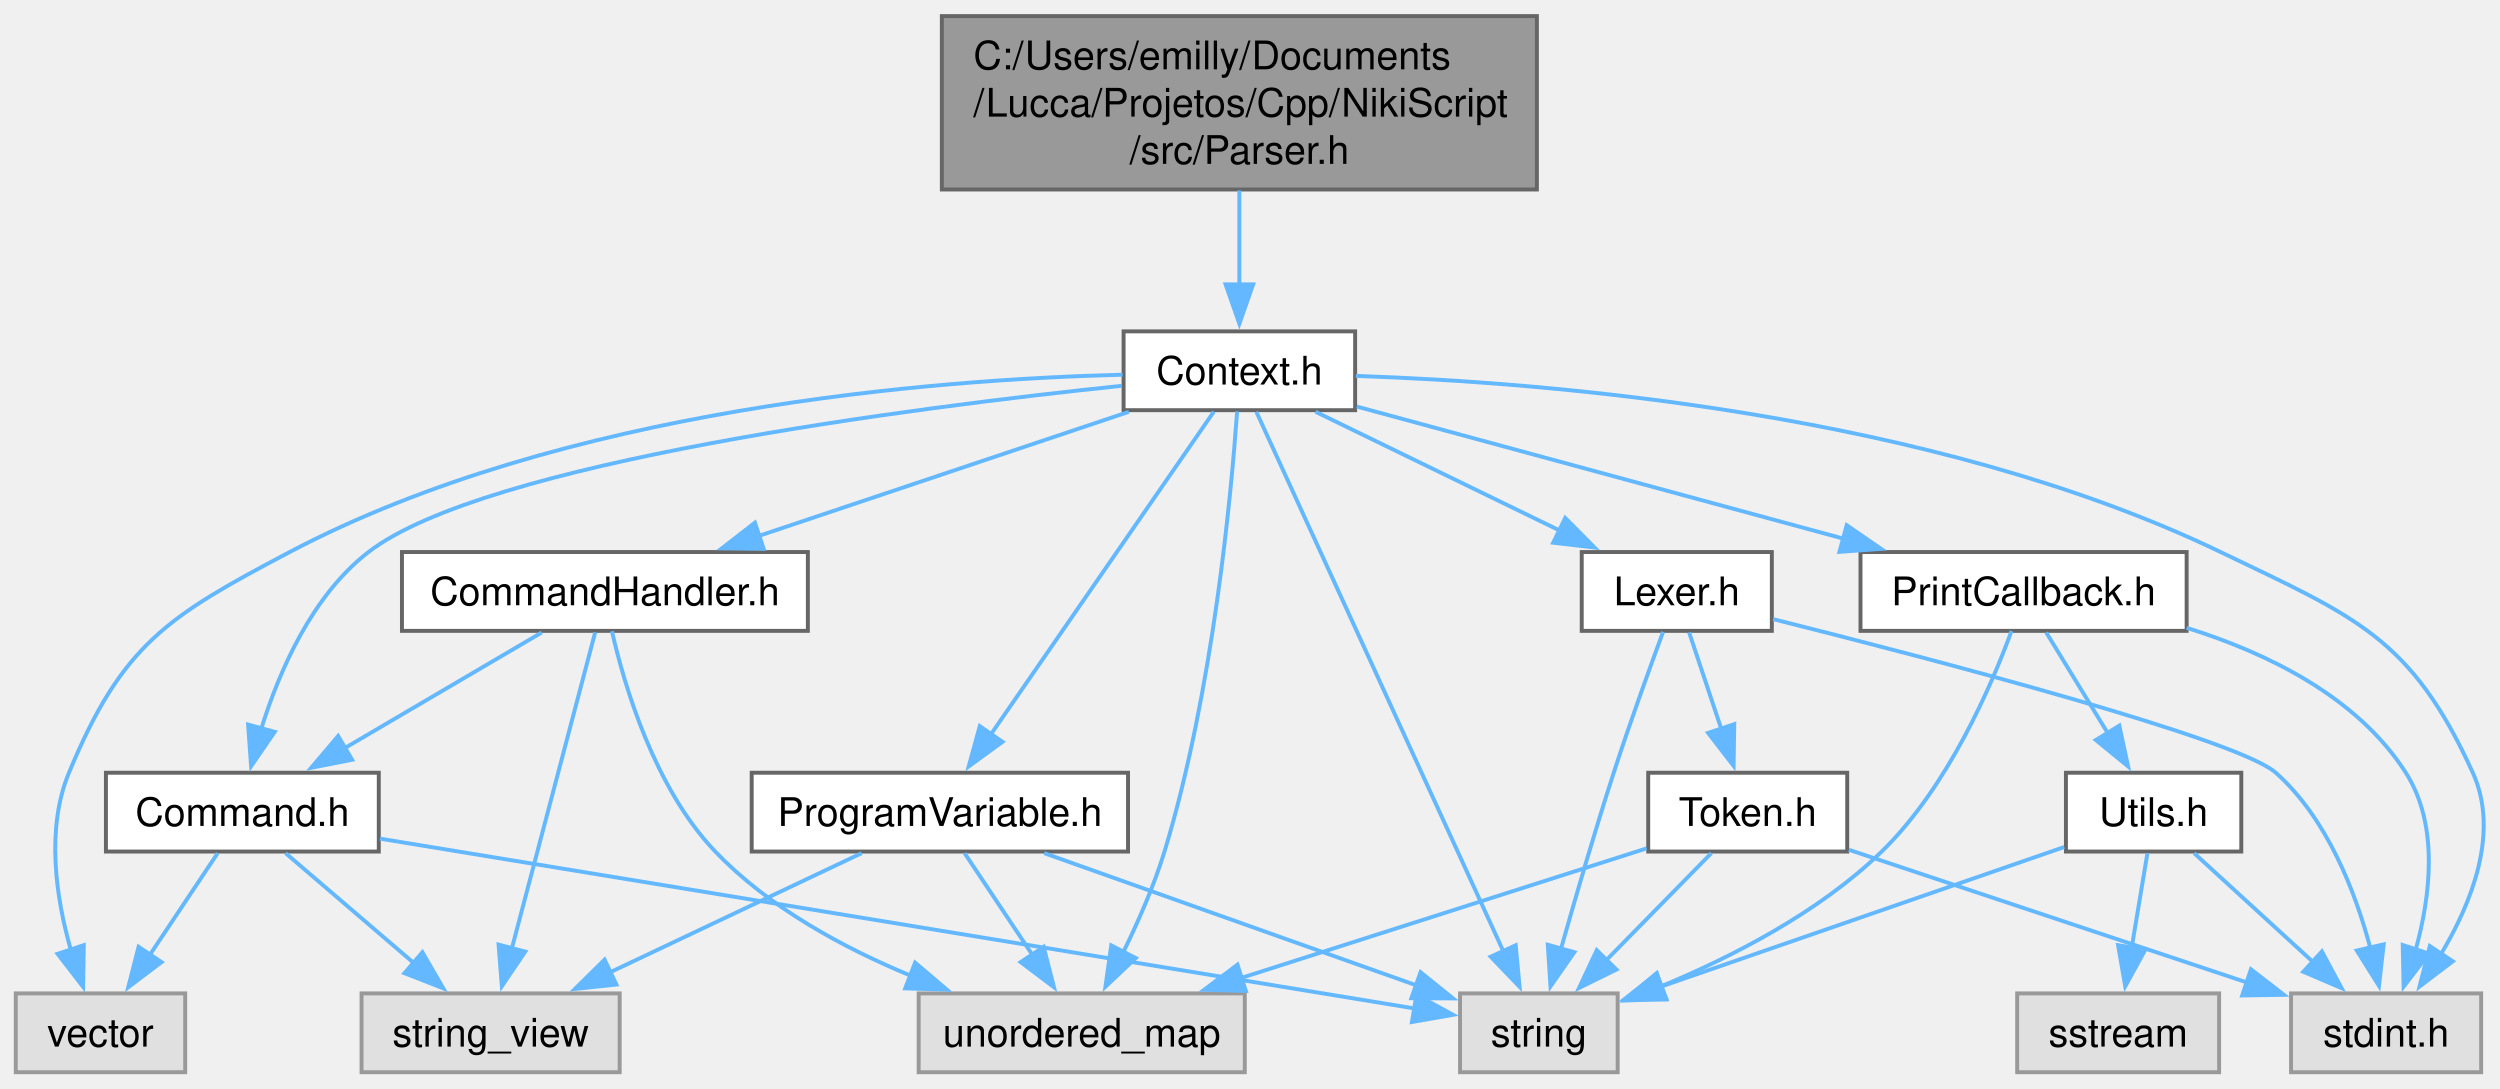
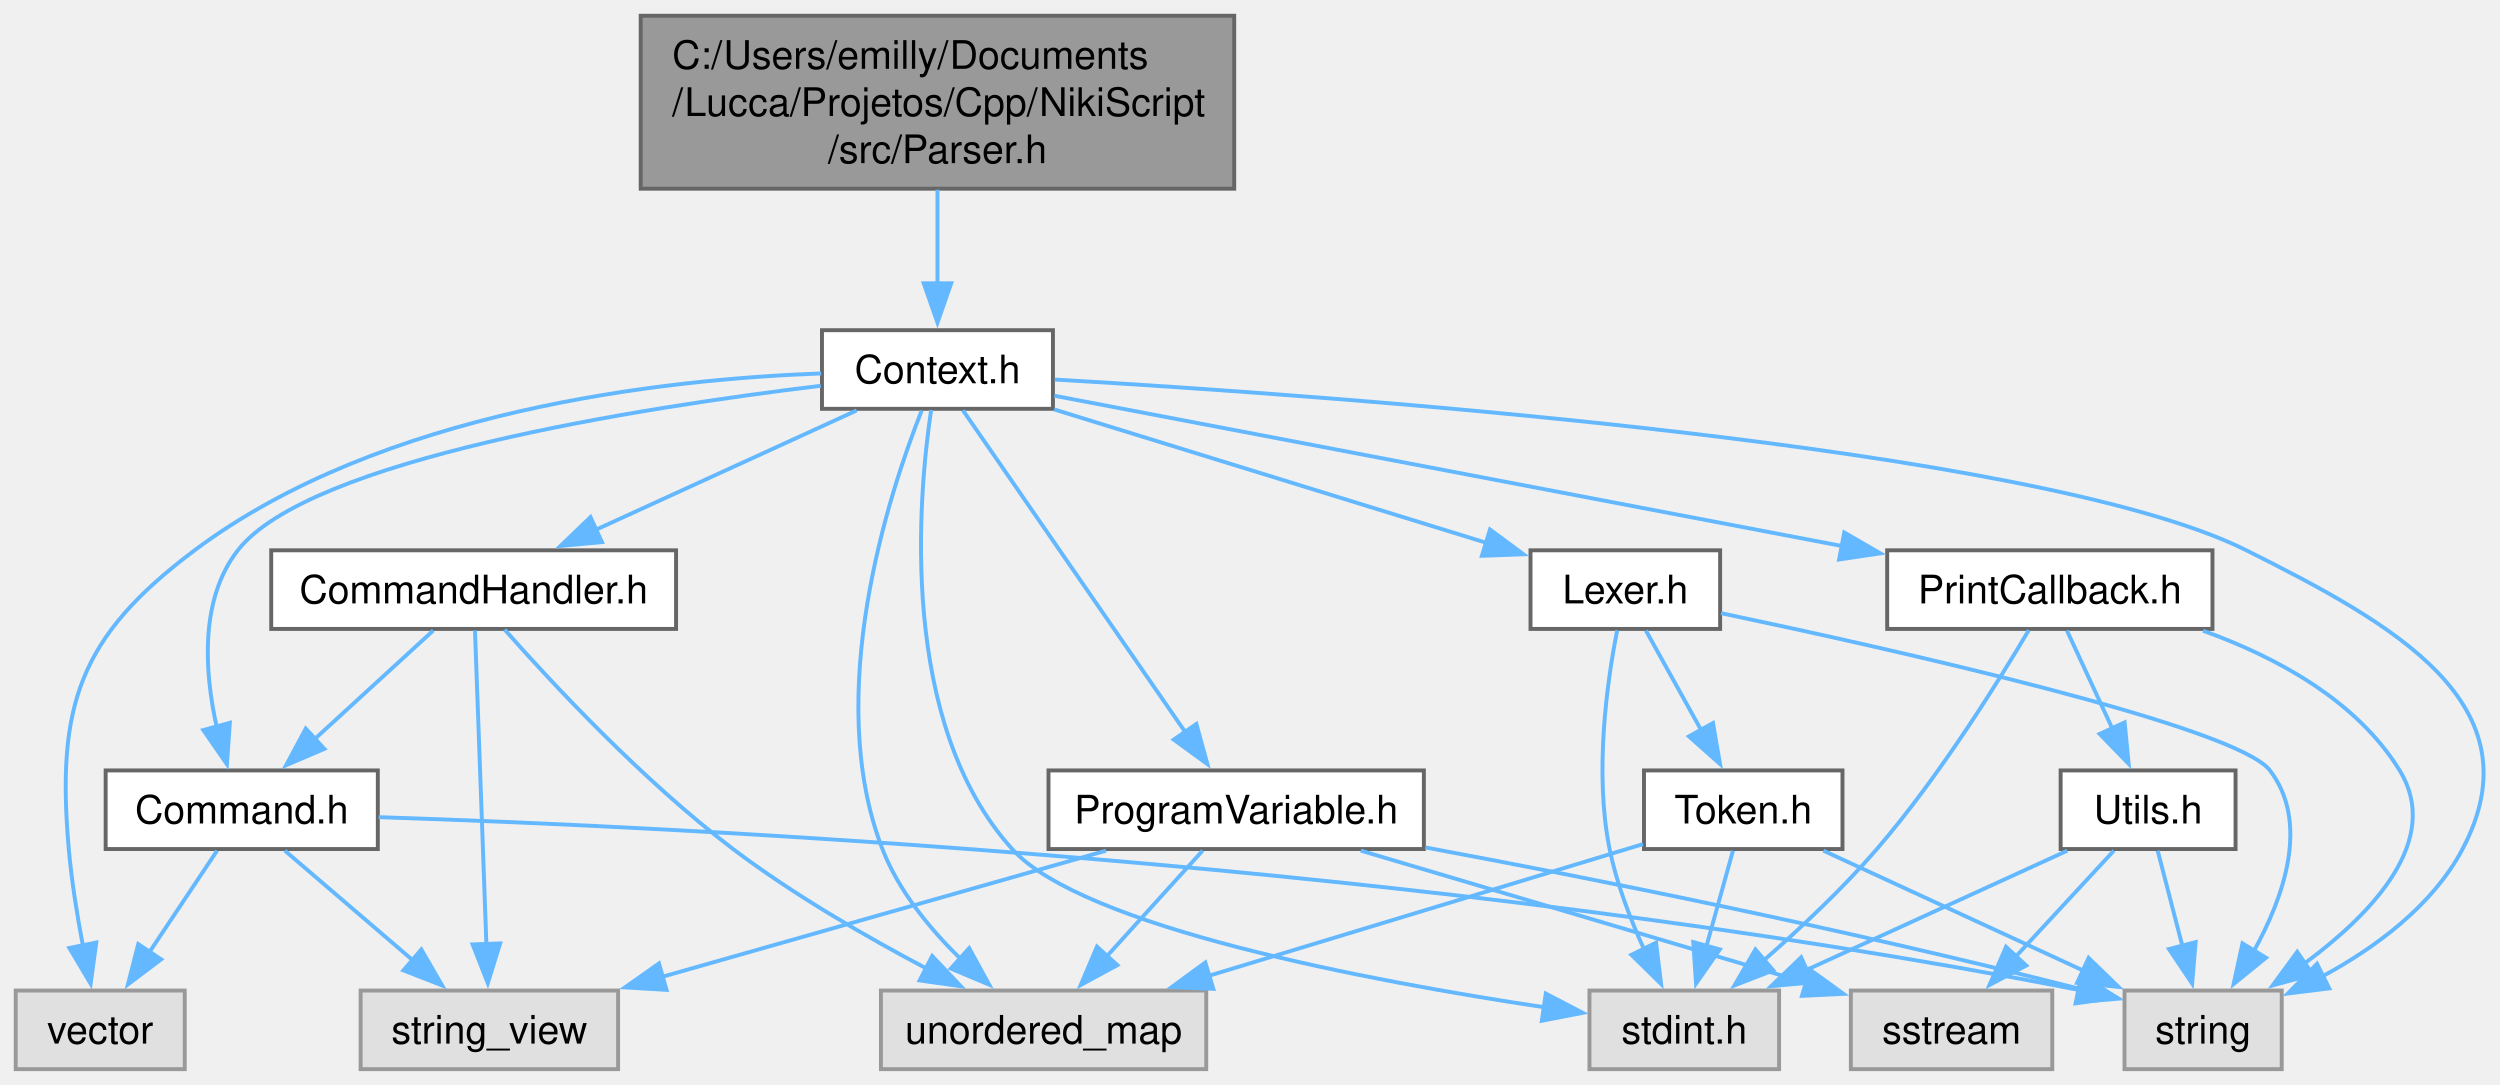
- <svg xmlns="http://www.w3.org/2000/svg" xmlns:xlink="http://www.w3.org/1999/xlink" width="634pt" height="276pt" viewBox="0.00 0.00 634.40 276.00">
+ <svg xmlns="http://www.w3.org/2000/svg" xmlns:xlink="http://www.w3.org/1999/xlink" width="636pt" height="276pt" viewBox="0.00 0.00 636.03 276.00">
  <g id="graph0" class="graph" transform="scale(1 1) rotate(0) translate(4 272)">
    <g id="Node000001" class="node">
      <g id="a_Node000001">
        <a xlink:title=" ">
-           <polygon fill="#999999" stroke="#666666" points="386,-268 235,-268 235,-224 386,-224 386,-268" />
-           <text text-anchor="start" x="243" y="-254.5" font-family="Helvetica,sans-Serif" font-size="10.00">C:/Users/emilly/Documents</text>
-           <text text-anchor="start" x="243" y="-242.5" font-family="Helvetica,sans-Serif" font-size="10.00">/Lucca/Projetos/Cpp/NikiScript</text>
-           <text text-anchor="middle" x="310.5" y="-230.5" font-family="Helvetica,sans-Serif" font-size="10.00">/src/Parser.h</text>
+           <polygon fill="#999999" stroke="#666666" points="310,-268 159,-268 159,-224 310,-224 310,-268" />
+           <text text-anchor="start" x="167" y="-254.5" font-family="Helvetica,sans-Serif" font-size="10.00">C:/Users/emilly/Documents</text>
+           <text text-anchor="start" x="167" y="-242.5" font-family="Helvetica,sans-Serif" font-size="10.00">/Lucca/Projetos/Cpp/NikiScript</text>
+           <text text-anchor="middle" x="234.5" y="-230.5" font-family="Helvetica,sans-Serif" font-size="10.00">/src/Parser.h</text>
        </a>
      </g>
    </g>
    <g id="Node000002" class="node">
      <g id="a_Node000002">
        <a xlink:href="_context_8h.html" target="_top" xlink:title=" ">
-           <polygon fill="white" stroke="#666666" points="339.88,-188 281.12,-188 281.12,-168 339.88,-168 339.88,-188" />
-           <text text-anchor="middle" x="310.5" y="-174.5" font-family="Helvetica,sans-Serif" font-size="10.00">Context.h</text>
+           <polygon fill="white" stroke="#666666" points="263.88,-188 205.12,-188 205.12,-168 263.88,-168 263.88,-188" />
+           <text text-anchor="middle" x="234.5" y="-174.5" font-family="Helvetica,sans-Serif" font-size="10.00">Context.h</text>
        </a>
      </g>
    </g>
    <g id="edge1_Node000001_Node000002" class="edge">
      <g id="a_edge1_Node000001_Node000002">
        <a xlink:title=" ">
-           <path fill="none" stroke="#63b8ff" d="M310.5,-223.75C310.5,-216.13 310.5,-207.53 310.5,-199.93" />
-           <polygon fill="#63b8ff" stroke="#63b8ff" points="314,-199.93 310.5,-189.93 307,-199.93 314,-199.93" />
+           <path fill="none" stroke="#63b8ff" d="M234.5,-223.75C234.5,-216.13 234.5,-207.53 234.5,-199.93" />
+           <polygon fill="#63b8ff" stroke="#63b8ff" points="238,-199.93 234.5,-189.93 231,-199.93 238,-199.93" />
        </a>
      </g>
    </g>
    <g id="Node000003" class="node">
      <g id="a_Node000003">
        <a xlink:title=" ">
          <polygon fill="#e0e0e0" stroke="#999999" points="43,-20 0,-20 0,0 43,0 43,-20" />
          <text text-anchor="middle" x="21.5" y="-6.5" font-family="Helvetica,sans-Serif" font-size="10.00">vector</text>
        </a>
      </g>
    </g>
    <g id="edge2_Node000002_Node000003" class="edge">
      <g id="a_edge2_Node000002_Node000003">
        <a xlink:title=" ">
-           <path fill="none" stroke="#63b8ff" d="M280.86,-177C233.49,-175.82 138.97,-168.61 69.5,-132 38.36,-115.59 26.97,-108.52 13.5,-76 7.57,-61.68 10.22,-44.19 14,-30.96" />
-           <polygon fill="#63b8ff" stroke="#63b8ff" points="17.26,-32.25 17.09,-21.65 10.61,-30.04 17.26,-32.25" />
+           <path fill="none" stroke="#63b8ff" d="M204.93,-177C164.94,-175.55 93.16,-167.68 45.5,-132 16.16,-110.03 10.28,-92.51 13.5,-56 14.21,-47.9 15.64,-39.08 17.09,-31.41" />
+           <polygon fill="#63b8ff" stroke="#63b8ff" points="20.49,-32.22 19.06,-21.73 13.64,-30.83 20.49,-32.22" />
        </a>
      </g>
    </g>
    <g id="Node000004" class="node">
      <g id="a_Node000004">
        <a xlink:title=" ">
-           <polygon fill="#e0e0e0" stroke="#999999" points="625.62,-20 577.38,-20 577.38,0 625.62,0 625.62,-20" />
-           <text text-anchor="middle" x="601.5" y="-6.5" font-family="Helvetica,sans-Serif" font-size="10.00">stdint.h</text>
+           <polygon fill="#e0e0e0" stroke="#999999" points="448.62,-20 400.38,-20 400.38,0 448.62,0 448.62,-20" />
+           <text text-anchor="middle" x="424.5" y="-6.5" font-family="Helvetica,sans-Serif" font-size="10.00">stdint.h</text>
        </a>
      </g>
    </g>
    <g id="edge3_Node000002_Node000004" class="edge">
      <g id="a_edge3_Node000002_Node000004">
        <a xlink:title=" ">
-           <path fill="none" stroke="#63b8ff" d="M340.05,-176.69C388.32,-175.1 486.08,-167.36 559.5,-132 593.55,-115.6 607.88,-110.42 623.5,-76 630.34,-60.93 623.28,-43.09 615.39,-29.91" />
-           <polygon fill="#63b8ff" stroke="#63b8ff" points="618.42,-28.14 609.98,-21.74 612.59,-32.01 618.42,-28.14" />
+           <path fill="none" stroke="#63b8ff" d="M232.89,-167.71C229.57,-145.35 224.57,-88.03 253.5,-56 271.44,-36.13 344.31,-22.45 388.93,-15.74" />
+           <polygon fill="#63b8ff" stroke="#63b8ff" points="389.27,-19.23 398.66,-14.33 388.26,-12.31 389.27,-19.23" />
        </a>
      </g>
    </g>
    <g id="Node000005" class="node">
      <g id="a_Node000005">
        <a xlink:title=" ">
-           <polygon fill="#e0e0e0" stroke="#999999" points="406.5,-20 366.5,-20 366.5,0 406.5,0 406.5,-20" />
-           <text text-anchor="middle" x="386.5" y="-6.5" font-family="Helvetica,sans-Serif" font-size="10.00">string</text>
+           <polygon fill="#e0e0e0" stroke="#999999" points="576.5,-20 536.5,-20 536.5,0 576.5,0 576.5,-20" />
+           <text text-anchor="middle" x="556.5" y="-6.5" font-family="Helvetica,sans-Serif" font-size="10.00">string</text>
        </a>
      </g>
    </g>
    <g id="edge4_Node000002_Node000005" class="edge">
      <g id="a_edge4_Node000002_Node000005">
        <a xlink:title=" ">
-           <path fill="none" stroke="#63b8ff" d="M314.8,-167.6C326.87,-141.23 361.23,-66.19 377.61,-30.42" />
-           <polygon fill="#63b8ff" stroke="#63b8ff" points="380.63,-32.22 381.61,-21.67 374.27,-29.31 380.63,-32.22" />
+           <path fill="none" stroke="#63b8ff" d="M264.34,-175.44C335.75,-171.31 514.49,-158.55 567.5,-132 604.78,-113.33 641.98,-92.86 622.5,-56 614.86,-41.54 600.25,-30.85 586.71,-23.53" />
+           <polygon fill="#63b8ff" stroke="#63b8ff" points="588.58,-20.55 578.06,-19.25 585.48,-26.82 588.58,-20.55" />
        </a>
      </g>
    </g>
    <g id="Node000006" class="node">
      <g id="a_Node000006">
        <a xlink:title=" ">
-           <polygon fill="#e0e0e0" stroke="#999999" points="311.88,-20 229.12,-20 229.12,0 311.88,0 311.88,-20" />
-           <text text-anchor="middle" x="270.5" y="-6.5" font-family="Helvetica,sans-Serif" font-size="10.00">unordered_map</text>
+           <polygon fill="#e0e0e0" stroke="#999999" points="302.88,-20 220.12,-20 220.12,0 302.88,0 302.88,-20" />
+           <text text-anchor="middle" x="261.5" y="-6.5" font-family="Helvetica,sans-Serif" font-size="10.00">unordered_map</text>
        </a>
      </g>
    </g>
    <g id="edge5_Node000002_Node000006" class="edge">
      <g id="a_edge5_Node000002_Node000006">
        <a xlink:title=" ">
-           <path fill="none" stroke="#63b8ff" d="M309.93,-167.69C308.48,-147.14 303.85,-96.47 291.5,-56 288.86,-47.36 284.86,-38.25 281.06,-30.5" />
-           <polygon fill="#63b8ff" stroke="#63b8ff" points="284.21,-28.97 276.51,-21.69 277.99,-32.18 284.21,-28.97" />
+           <path fill="none" stroke="#63b8ff" d="M230.47,-167.51C222.19,-146.59 205.3,-95.24 220.5,-56 224.6,-45.4 232.49,-35.77 240.27,-28.16" />
+           <polygon fill="#63b8ff" stroke="#63b8ff" points="242.57,-30.79 247.66,-21.49 237.89,-25.59 242.57,-30.79" />
        </a>
      </g>
    </g>
    <g id="Node000007" class="node">
      <g id="a_Node000007">
        <a xlink:href="_command_8h.html" target="_top" xlink:title=" ">
          <polygon fill="white" stroke="#666666" points="92.12,-76 22.88,-76 22.88,-56 92.12,-56 92.12,-76" />
          <text text-anchor="middle" x="57.5" y="-62.5" font-family="Helvetica,sans-Serif" font-size="10.00">Command.h</text>
        </a>
      </g>
    </g>
    <g id="edge6_Node000002_Node000007" class="edge">
      <g id="a_edge6_Node000002_Node000007">
        <a xlink:title=" ">
-           <path fill="none" stroke="#63b8ff" d="M280.72,-174.19C227.56,-168.65 119.11,-154.84 89.5,-132 75.18,-120.96 66.86,-101.82 62.3,-87.16" />
-           <polygon fill="#63b8ff" stroke="#63b8ff" points="65.72,-86.37 59.72,-77.64 58.96,-88.21 65.72,-86.37" />
+           <path fill="none" stroke="#63b8ff" d="M204.83,-173.86C159.05,-168.33 74.57,-155.2 56.5,-132 46.74,-119.46 48.02,-101.06 51.14,-87.03" />
+           <polygon fill="#63b8ff" stroke="#63b8ff" points="54.47,-88.12 53.74,-77.55 47.72,-86.27 54.47,-88.12" />
        </a>
      </g>
    </g>
    <g id="Node000009" class="node">
      <g id="a_Node000009">
        <a xlink:href="_command_handler_8h.html" target="_top" xlink:title=" ">
-           <polygon fill="white" stroke="#666666" points="201,-132 98,-132 98,-112 201,-112 201,-132" />
-           <text text-anchor="middle" x="149.5" y="-118.5" font-family="Helvetica,sans-Serif" font-size="10.00">CommandHandler.h</text>
+           <polygon fill="white" stroke="#666666" points="168,-132 65,-132 65,-112 168,-112 168,-132" />
+           <text text-anchor="middle" x="116.5" y="-118.5" font-family="Helvetica,sans-Serif" font-size="10.00">CommandHandler.h</text>
        </a>
      </g>
    </g>
    <g id="edge10_Node000002_Node000009" class="edge">
      <g id="a_edge10_Node000002_Node000009">
        <a xlink:title=" ">
-           <path fill="none" stroke="#63b8ff" d="M282.46,-167.59C256.41,-158.86 217.4,-145.77 188.36,-136.03" />
-           <polygon fill="#63b8ff" stroke="#63b8ff" points="189.79,-132.82 179.2,-132.96 187.57,-139.46 189.79,-132.82" />
+           <path fill="none" stroke="#63b8ff" d="M213.95,-167.59C195.62,-159.21 168.51,-146.8 147.54,-137.21" />
+           <polygon fill="#63b8ff" stroke="#63b8ff" points="149.14,-134.09 138.59,-133.11 146.23,-140.45 149.14,-134.09" />
        </a>
      </g>
    </g>
    <g id="Node000010" class="node">
      <g id="a_Node000010">
        <a xlink:href="_print_callback_8h.html" target="_top" xlink:title=" ">
-           <polygon fill="white" stroke="#666666" points="550.88,-132 468.12,-132 468.12,-112 550.88,-112 550.88,-132" />
-           <text text-anchor="middle" x="509.5" y="-118.5" font-family="Helvetica,sans-Serif" font-size="10.00">PrintCallback.h</text>
+           <polygon fill="white" stroke="#666666" points="558.88,-132 476.12,-132 476.12,-112 558.88,-112 558.88,-132" />
+           <text text-anchor="middle" x="517.5" y="-118.5" font-family="Helvetica,sans-Serif" font-size="10.00">PrintCallback.h</text>
        </a>
      </g>
    </g>
    <g id="edge14_Node000002_Node000010" class="edge">
      <g id="a_edge14_Node000002_Node000010">
        <a xlink:title=" ">
-           <path fill="none" stroke="#63b8ff" d="M340.29,-168.92C373.06,-160.03 426.08,-145.64 464.04,-135.33" />
-           <polygon fill="#63b8ff" stroke="#63b8ff" points="464.62,-138.81 473.35,-132.81 462.78,-132.05 464.62,-138.81" />
+           <path fill="none" stroke="#63b8ff" d="M264.25,-171.32C311.85,-162.24 405.75,-144.32 464.88,-133.04" />
+           <polygon fill="#63b8ff" stroke="#63b8ff" points="465.2,-136.54 474.37,-131.23 463.89,-129.67 465.2,-136.54" />
        </a>
      </g>
    </g>
    <g id="Node000013" class="node">
      <g id="a_Node000013">
        <a xlink:href="_program_variable_8h.html" target="_top" xlink:title=" ">
-           <polygon fill="white" stroke="#666666" points="282.25,-76 186.75,-76 186.75,-56 282.25,-56 282.25,-76" />
-           <text text-anchor="middle" x="234.5" y="-62.5" font-family="Helvetica,sans-Serif" font-size="10.00">ProgramVariable.h</text>
+           <polygon fill="white" stroke="#666666" points="358.25,-76 262.75,-76 262.75,-56 358.25,-56 358.25,-76" />
+           <text text-anchor="middle" x="310.5" y="-62.5" font-family="Helvetica,sans-Serif" font-size="10.00">ProgramVariable.h</text>
        </a>
      </g>
    </g>
    <g id="edge21_Node000002_Node000013" class="edge">
      <g id="a_edge21_Node000002_Node000013">
        <a xlink:title=" ">
-           <path fill="none" stroke="#63b8ff" d="M304.02,-167.62C291.51,-149.52 263.83,-109.45 247.42,-85.7" />
-           <polygon fill="#63b8ff" stroke="#63b8ff" points="250.39,-83.84 241.82,-77.6 244.63,-87.82 250.39,-83.84" />
+           <path fill="none" stroke="#63b8ff" d="M240.98,-167.62C253.49,-149.52 281.17,-109.45 297.58,-85.7" />
+           <polygon fill="#63b8ff" stroke="#63b8ff" points="300.37,-87.82 303.18,-77.6 294.61,-83.84 300.37,-87.82" />
        </a>
      </g>
    </g>
    <g id="Node000014" class="node">
      <g id="a_Node000014">
        <a xlink:href="_lexer_8h.html" target="_top" xlink:title=" ">
-           <polygon fill="white" stroke="#666666" points="445.62,-132 397.38,-132 397.38,-112 445.62,-112 445.62,-132" />
-           <text text-anchor="middle" x="421.5" y="-118.5" font-family="Helvetica,sans-Serif" font-size="10.00">Lexer.h</text>
-         </a>
-       </g>
-     </g>
-     <g id="edge25_Node000002_Node000014" class="edge">
-       <g id="a_edge25_Node000002_Node000014">
-         <a xlink:title=" ">
-           <path fill="none" stroke="#63b8ff" d="M329.83,-167.59C346.92,-159.28 372.1,-147.03 391.75,-137.47" />
-           <polygon fill="#63b8ff" stroke="#63b8ff" points="393.19,-140.66 400.65,-133.14 390.13,-134.37 393.19,-140.66" />
+           <polygon fill="white" stroke="#666666" points="433.62,-132 385.38,-132 385.38,-112 433.62,-112 433.62,-132" />
+           <text text-anchor="middle" x="409.5" y="-118.5" font-family="Helvetica,sans-Serif" font-size="10.00">Lexer.h</text>
+         </a>
+       </g>
+     </g>
+     <g id="edge26_Node000002_Node000014" class="edge">
+       <g id="a_edge26_Node000002_Node000014">
+         <a xlink:title=" ">
+           <path fill="none" stroke="#63b8ff" d="M264.19,-167.84C294.63,-158.45 341.97,-143.84 374.29,-133.86" />
+           <polygon fill="#63b8ff" stroke="#63b8ff" points="375.07,-137.29 383.6,-130.99 373.01,-130.6 375.07,-137.29" />
        </a>
      </g>
    </g>
    <g id="edge7_Node000007_Node000003" class="edge">
      <g id="a_edge7_Node000007_Node000003">
        <a xlink:title=" ">
          <path fill="none" stroke="#63b8ff" d="M51.23,-55.59C46.48,-48.47 39.8,-38.45 33.98,-29.72" />
          <polygon fill="#63b8ff" stroke="#63b8ff" points="37,-27.94 28.54,-21.56 31.17,-31.82 37,-27.94" />
        </a>
      </g>
    </g>
    <g id="edge9_Node000007_Node000005" class="edge">
      <g id="a_edge9_Node000007_Node000005">
        <a xlink:title=" ">
-           <path fill="none" stroke="#63b8ff" d="M92.4,-59.27C156.74,-48.71 293.12,-26.33 354.9,-16.19" />
-           <polygon fill="#63b8ff" stroke="#63b8ff" points="355.43,-19.65 364.73,-14.57 354.29,-12.74 355.43,-19.65" />
+           <path fill="none" stroke="#63b8ff" d="M92.35,-64.11C169.12,-61.62 358.59,-52.64 525.11,-20.1" />
+           <polygon fill="#63b8ff" stroke="#63b8ff" points="525.43,-23.6 534.56,-18.22 524.06,-16.74 525.43,-23.6" />
        </a>
      </g>
    </g>
    <g id="Node000008" class="node">
      <g id="a_Node000008">
        <a xlink:title=" ">
          <polygon fill="#e0e0e0" stroke="#999999" points="153.25,-20 87.75,-20 87.75,0 153.25,0 153.25,-20" />
          <text text-anchor="middle" x="120.5" y="-6.5" font-family="Helvetica,sans-Serif" font-size="10.00">string_view</text>
        </a>
      </g>
    </g>
    <g id="edge8_Node000007_Node000008" class="edge">
      <g id="a_edge8_Node000007_Node000008">
        <a xlink:title=" ">
          <path fill="none" stroke="#63b8ff" d="M68.47,-55.59C77.42,-47.93 90.27,-36.91 100.96,-27.75" />
          <polygon fill="#63b8ff" stroke="#63b8ff" points="103.19,-30.45 108.5,-21.28 98.63,-25.13 103.19,-30.45" />
        </a>
      </g>
    </g>
    <g id="edge11_Node000009_Node000006" class="edge">
      <g id="a_edge11_Node000009_Node000006">
        <a xlink:title=" ">
-           <path fill="none" stroke="#63b8ff" d="M151.29,-111.9C154.41,-98.19 162.04,-72.16 177.5,-56 191.06,-41.83 209.99,-31.56 227.24,-24.44" />
-           <polygon fill="#63b8ff" stroke="#63b8ff" points="228.22,-27.81 236.29,-20.95 225.7,-21.28 228.22,-27.81" />
+           <path fill="none" stroke="#63b8ff" d="M124.39,-111.83C136.16,-98.51 159.42,-73.47 182.5,-56 197.84,-44.39 216.48,-33.64 231.8,-25.55" />
+           <polygon fill="#63b8ff" stroke="#63b8ff" points="233.16,-28.79 240.45,-21.1 229.96,-22.57 233.16,-28.79" />
        </a>
      </g>
    </g>
    <g id="edge13_Node000009_Node000007" class="edge">
      <g id="a_edge13_Node000009_Node000007">
        <a xlink:title=" ">
-           <path fill="none" stroke="#63b8ff" d="M133.47,-111.59C119.71,-103.51 99.6,-91.71 83.52,-82.27" />
-           <polygon fill="#63b8ff" stroke="#63b8ff" points="85.35,-79.29 74.96,-77.25 81.81,-85.33 85.35,-79.29" />
+           <path fill="none" stroke="#63b8ff" d="M106.22,-111.59C97.93,-104.01 86.05,-93.13 76.1,-84.02" />
+           <polygon fill="#63b8ff" stroke="#63b8ff" points="78.52,-81.49 68.78,-77.32 73.79,-86.65 78.52,-81.49" />
        </a>
      </g>
    </g>
    <g id="edge12_Node000009_Node000008" class="edge">
      <g id="a_edge12_Node000009_Node000008">
        <a xlink:title=" ">
-           <path fill="none" stroke="#63b8ff" d="M147.03,-111.62C142.36,-93.92 132.16,-55.24 125.86,-31.32" />
-           <polygon fill="#63b8ff" stroke="#63b8ff" points="129.29,-30.6 123.35,-21.82 122.52,-32.38 129.29,-30.6" />
+           <path fill="none" stroke="#63b8ff" d="M116.84,-111.62C117.48,-94.01 118.88,-55.59 119.75,-31.65" />
+           <polygon fill="#63b8ff" stroke="#63b8ff" points="123.24,-31.99 120.1,-21.87 116.24,-31.73 123.24,-31.99" />
        </a>
      </g>
    </g>
    <g id="edge15_Node000010_Node000004" class="edge">
      <g id="a_edge15_Node000010_Node000004">
        <a xlink:title=" ">
-           <path fill="none" stroke="#63b8ff" d="M550.89,-112.77C571.34,-106.39 594.21,-95.25 606.5,-76 614.98,-62.72 612.76,-44.66 608.97,-30.95" />
-           <polygon fill="#63b8ff" stroke="#63b8ff" points="612.37,-30.1 605.93,-21.68 605.72,-32.28 612.37,-30.1" />
+           <path fill="none" stroke="#63b8ff" d="M512.15,-111.69C504.42,-98.62 489.34,-74.37 473.5,-56 464.79,-45.9 453.96,-35.75 444.71,-27.66" />
+           <polygon fill="#63b8ff" stroke="#63b8ff" points="447.14,-25.13 437.26,-21.3 442.6,-30.46 447.14,-25.13" />
        </a>
      </g>
    </g>
    <g id="edge16_Node000010_Node000005" class="edge">
      <g id="a_edge16_Node000010_Node000005">
        <a xlink:title=" ">
-           <path fill="none" stroke="#63b8ff" d="M506.44,-111.95C501.43,-98.31 490.34,-72.36 473.5,-56 457.65,-40.59 435.45,-29.23 417.45,-21.77" />
-           <polygon fill="#63b8ff" stroke="#63b8ff" points="418.88,-18.57 408.29,-18.19 416.33,-25.09 418.88,-18.57" />
+           <path fill="none" stroke="#63b8ff" d="M556.49,-111.54C575.04,-104.88 595.53,-93.85 606.5,-76 617.39,-58.3 599.6,-39.65 582.3,-26.89" />
+           <polygon fill="#63b8ff" stroke="#63b8ff" points="584.4,-24.08 574.18,-21.31 580.44,-29.85 584.4,-24.08" />
        </a>
      </g>
    </g>
    <g id="Node000011" class="node">
      <g id="a_Node000011">
        <a xlink:href="_utils_8h.html" target="_top" xlink:title=" ">
          <polygon fill="white" stroke="#666666" points="564.75,-76 520.25,-76 520.25,-56 564.75,-56 564.75,-76" />
          <text text-anchor="middle" x="542.5" y="-62.5" font-family="Helvetica,sans-Serif" font-size="10.00">Utils.h</text>
        </a>
      </g>
    </g>
    <g id="edge17_Node000010_Node000011" class="edge">
      <g id="a_edge17_Node000010_Node000011">
        <a xlink:title=" ">
-           <path fill="none" stroke="#63b8ff" d="M515.25,-111.59C519.55,-104.55 525.59,-94.67 530.89,-86" />
-           <polygon fill="#63b8ff" stroke="#63b8ff" points="533.8,-87.95 536.03,-77.59 527.83,-84.3 533.8,-87.95" />
+           <path fill="none" stroke="#63b8ff" d="M521.85,-111.59C525.05,-104.7 529.49,-95.1 533.44,-86.57" />
+           <polygon fill="#63b8ff" stroke="#63b8ff" points="536.53,-88.22 537.56,-77.67 530.18,-85.28 536.53,-88.22" />
        </a>
      </g>
    </g>
    <g id="edge18_Node000011_Node000004" class="edge">
      <g id="a_edge18_Node000011_Node000004">
        <a xlink:title=" ">
-           <path fill="none" stroke="#63b8ff" d="M552.78,-55.59C561.07,-48.01 572.95,-37.13 582.9,-28.02" />
-           <polygon fill="#63b8ff" stroke="#63b8ff" points="585.21,-30.65 590.22,-21.32 580.48,-25.49 585.21,-30.65" />
+           <path fill="none" stroke="#63b8ff" d="M521.95,-55.59C503.62,-47.21 476.51,-34.8 455.54,-25.21" />
+           <polygon fill="#63b8ff" stroke="#63b8ff" points="457.14,-22.09 446.59,-21.11 454.23,-28.45 457.14,-22.09" />
        </a>
      </g>
    </g>
    <g id="edge19_Node000011_Node000005" class="edge">
      <g id="a_edge19_Node000011_Node000005">
        <a xlink:title=" ">
-           <path fill="none" stroke="#63b8ff" d="M519.82,-57.15C492.84,-47.81 447.68,-32.18 417.5,-21.73" />
-           <polygon fill="#63b8ff" stroke="#63b8ff" points="418.75,-18.46 408.16,-18.5 416.46,-25.08 418.75,-18.46" />
+           <path fill="none" stroke="#63b8ff" d="M544.94,-55.59C546.67,-48.93 549.05,-39.75 551.2,-31.44" />
+           <polygon fill="#63b8ff" stroke="#63b8ff" points="554.59,-32.32 553.71,-21.76 547.81,-30.56 554.59,-32.32" />
        </a>
      </g>
    </g>
    <g id="Node000012" class="node">
      <g id="a_Node000012">
        <a xlink:title=" ">
-           <polygon fill="#e0e0e0" stroke="#999999" points="559.12,-20 507.88,-20 507.88,0 559.12,0 559.12,-20" />
-           <text text-anchor="middle" x="533.5" y="-6.5" font-family="Helvetica,sans-Serif" font-size="10.00">sstream</text>
+           <polygon fill="#e0e0e0" stroke="#999999" points="518.12,-20 466.88,-20 466.88,0 518.12,0 518.12,-20" />
+           <text text-anchor="middle" x="492.5" y="-6.5" font-family="Helvetica,sans-Serif" font-size="10.00">sstream</text>
        </a>
      </g>
    </g>
    <g id="edge20_Node000011_Node000012" class="edge">
      <g id="a_edge20_Node000011_Node000012">
        <a xlink:title=" ">
-           <path fill="none" stroke="#63b8ff" d="M540.93,-55.59C539.82,-48.93 538.29,-39.75 536.91,-31.44" />
-           <polygon fill="#63b8ff" stroke="#63b8ff" points="540.39,-31.08 535.3,-21.79 533.49,-32.23 540.39,-31.08" />
+           <path fill="none" stroke="#63b8ff" d="M533.79,-55.59C526.91,-48.16 517.11,-37.58 508.78,-28.58" />
+           <polygon fill="#63b8ff" stroke="#63b8ff" points="511.5,-26.37 502.14,-21.41 506.36,-31.12 511.5,-26.37" />
        </a>
      </g>
    </g>
    <g id="edge22_Node000013_Node000005" class="edge">
      <g id="a_edge22_Node000013_Node000005">
        <a xlink:title=" ">
-           <path fill="none" stroke="#63b8ff" d="M260.98,-55.59C287.29,-46.25 327.63,-31.91 355.45,-22.03" />
-           <polygon fill="#63b8ff" stroke="#63b8ff" points="356.48,-25.38 364.73,-18.73 354.14,-18.78 356.48,-25.38" />
-         </a>
-       </g>
-     </g>
-     <g id="edge24_Node000013_Node000006" class="edge">
-       <g id="a_edge24_Node000013_Node000006">
-         <a xlink:title=" ">
-           <path fill="none" stroke="#63b8ff" d="M240.77,-55.59C245.52,-48.47 252.2,-38.45 258.02,-29.72" />
-           <polygon fill="#63b8ff" stroke="#63b8ff" points="260.83,-31.82 263.46,-21.56 255,-27.94 260.83,-31.82" />
+           <path fill="none" stroke="#63b8ff" d="M358.64,-56.4C400.41,-48.63 462.67,-36.3 525.4,-20.35" />
+           <polygon fill="#63b8ff" stroke="#63b8ff" points="526.01,-23.81 534.82,-17.92 524.27,-17.03 526.01,-23.81" />
+         </a>
+       </g>
+     </g>
+     <g id="edge25_Node000013_Node000006" class="edge">
+       <g id="a_edge25_Node000013_Node000006">
+         <a xlink:title=" ">
+           <path fill="none" stroke="#63b8ff" d="M301.96,-55.59C295.22,-48.16 285.61,-37.58 277.46,-28.58" />
+           <polygon fill="#63b8ff" stroke="#63b8ff" points="280.27,-26.47 270.95,-21.42 275.08,-31.18 280.27,-26.47" />
        </a>
      </g>
    </g>
    <g id="edge23_Node000013_Node000008" class="edge">
      <g id="a_edge23_Node000013_Node000008">
        <a xlink:title=" ">
-           <path fill="none" stroke="#63b8ff" d="M214.64,-55.59C197.01,-47.24 170.99,-34.92 150.77,-25.34" />
-           <polygon fill="#63b8ff" stroke="#63b8ff" points="152.42,-22.25 141.88,-21.13 149.42,-28.57 152.42,-22.25" />
-         </a>
-       </g>
-     </g>
-     <g id="edge26_Node000014_Node000004" class="edge">
-       <g id="a_edge26_Node000014_Node000004">
-         <a xlink:title=" ">
-           <path fill="none" stroke="#63b8ff" d="M445.93,-114.98C486.39,-104.83 563.83,-84.59 573.5,-76 586.57,-64.4 593.76,-45.64 597.57,-31.24" />
-           <polygon fill="#63b8ff" stroke="#63b8ff" points="600.88,-32.44 599.69,-21.91 594.06,-30.88 600.88,-32.44" />
-         </a>
-       </g>
-     </g>
-     <g id="edge27_Node000014_Node000005" class="edge">
-       <g id="a_edge27_Node000014_Node000005">
-         <a xlink:title=" ">
-           <path fill="none" stroke="#63b8ff" d="M418.03,-111.75C414.68,-102.68 409.53,-88.46 405.5,-76 400.67,-61.08 395.72,-44.06 392.08,-31.18" />
-           <polygon fill="#63b8ff" stroke="#63b8ff" points="395.51,-30.46 389.45,-21.77 388.77,-32.34 395.51,-30.46" />
+           <path fill="none" stroke="#63b8ff" d="M277.4,-55.59C246.03,-46.68 198.71,-33.23 164.24,-23.43" />
+           <polygon fill="#63b8ff" stroke="#63b8ff" points="165.57,-20.17 154.99,-20.8 163.65,-26.9 165.57,-20.17" />
+         </a>
+       </g>
+     </g>
+     <g id="edge24_Node000013_Node000012" class="edge">
+       <g id="a_edge24_Node000013_Node000012">
+         <a xlink:title=" ">
+           <path fill="none" stroke="#63b8ff" d="M342.2,-55.59C373.86,-46.2 422.48,-31.77 455.8,-21.89" />
+           <polygon fill="#63b8ff" stroke="#63b8ff" points="456.42,-25.36 465.01,-19.16 454.43,-18.65 456.42,-25.36" />
+         </a>
+       </g>
+     </g>
+     <g id="edge27_Node000014_Node000004" class="edge">
+       <g id="a_edge27_Node000014_Node000004">
+         <a xlink:title=" ">
+           <path fill="none" stroke="#63b8ff" d="M407.42,-111.64C404.92,-98.91 401.55,-75.5 405.5,-56 407.26,-47.29 410.77,-38.17 414.29,-30.43" />
+           <polygon fill="#63b8ff" stroke="#63b8ff" points="417.33,-32.18 418.6,-21.66 411.05,-29.09 417.33,-32.18" />
+         </a>
+       </g>
+     </g>
+     <g id="edge28_Node000014_Node000005" class="edge">
+       <g id="a_edge28_Node000014_Node000005">
+         <a xlink:title=" ">
+           <path fill="none" stroke="#63b8ff" d="M433.85,-116.01C477.41,-106.84 564.93,-87.24 573.5,-76 583.65,-62.7 577.08,-43.89 569.35,-29.93" />
+           <polygon fill="#63b8ff" stroke="#63b8ff" points="572.49,-28.34 564.26,-21.66 566.52,-32.01 572.49,-28.34" />
        </a>
      </g>
    </g>
    <g id="Node000015" class="node">
      <g id="a_Node000015">
        <a xlink:href="_token_8h.html" target="_top" xlink:title=" ">
          <polygon fill="white" stroke="#666666" points="464.75,-76 414.25,-76 414.25,-56 464.75,-56 464.75,-76" />
          <text text-anchor="middle" x="439.5" y="-62.5" font-family="Helvetica,sans-Serif" font-size="10.00">Token.h</text>
        </a>
      </g>
    </g>
-     <g id="edge28_Node000014_Node000015" class="edge">
-       <g id="a_edge28_Node000014_Node000015">
-         <a xlink:title=" ">
-           <path fill="none" stroke="#63b8ff" d="M424.64,-111.59C426.88,-104.86 429.99,-95.53 432.78,-87.15" />
-           <polygon fill="#63b8ff" stroke="#63b8ff" points="436.08,-88.33 435.92,-77.73 429.44,-86.11 436.08,-88.33" />
-         </a>
-       </g>
-     </g>
-     <g id="edge29_Node000015_Node000004" class="edge">
-       <g id="a_edge29_Node000015_Node000004">
-         <a xlink:title=" ">
-           <path fill="none" stroke="#63b8ff" d="M465.17,-56.44C492.5,-47.33 535.94,-32.85 566.42,-22.69" />
-           <polygon fill="#63b8ff" stroke="#63b8ff" points="567.2,-26.12 575.58,-19.64 564.98,-19.48 567.2,-26.12" />
-         </a>
-       </g>
-     </g>
-     <g id="edge30_Node000015_Node000005" class="edge">
-       <g id="a_edge30_Node000015_Node000005">
-         <a xlink:title=" ">
-           <path fill="none" stroke="#63b8ff" d="M430.27,-55.59C422.9,-48.08 412.37,-37.35 403.48,-28.3" />
-           <polygon fill="#63b8ff" stroke="#63b8ff" points="406.19,-26.06 396.69,-21.38 401.19,-30.97 406.19,-26.06" />
-         </a>
-       </g>
-     </g>
-     <g id="edge31_Node000015_Node000006" class="edge">
-       <g id="a_edge31_Node000015_Node000006">
-         <a xlink:title=" ">
-           <path fill="none" stroke="#63b8ff" d="M413.83,-56.8C386.49,-48.06 342.84,-34.11 310.88,-23.9" />
-           <polygon fill="#63b8ff" stroke="#63b8ff" points="312.15,-20.63 301.56,-20.92 310.02,-27.3 312.15,-20.63" />
+     <g id="edge29_Node000014_Node000015" class="edge">
+       <g id="a_edge29_Node000014_Node000015">
+         <a xlink:title=" ">
+           <path fill="none" stroke="#63b8ff" d="M414.73,-111.59C418.6,-104.63 424.01,-94.89 428.78,-86.29" />
+           <polygon fill="#63b8ff" stroke="#63b8ff" points="431.8,-88.06 433.6,-77.62 425.68,-84.66 431.8,-88.06" />
+         </a>
+       </g>
+     </g>
+     <g id="edge30_Node000015_Node000004" class="edge">
+       <g id="a_edge30_Node000015_Node000004">
+         <a xlink:title=" ">
+           <path fill="none" stroke="#63b8ff" d="M436.89,-55.59C435.02,-48.86 432.43,-39.53 430.1,-31.15" />
+           <polygon fill="#63b8ff" stroke="#63b8ff" points="433.54,-30.46 427.49,-21.76 426.79,-32.33 433.54,-30.46" />
+         </a>
+       </g>
+     </g>
+     <g id="edge31_Node000015_Node000005" class="edge">
+       <g id="a_edge31_Node000015_Node000005">
+         <a xlink:title=" ">
+           <path fill="none" stroke="#63b8ff" d="M459.88,-55.59C478.17,-47.15 505.26,-34.65 526.1,-25.03" />
+           <polygon fill="#63b8ff" stroke="#63b8ff" points="527.37,-28.3 534.98,-20.93 524.43,-21.95 527.37,-28.3" />
+         </a>
+       </g>
+     </g>
+     <g id="edge32_Node000015_Node000006" class="edge">
+       <g id="a_edge32_Node000015_Node000006">
+         <a xlink:title=" ">
+           <path fill="none" stroke="#63b8ff" d="M414,-57.26C385.11,-48.5 337.61,-34.09 303.29,-23.68" />
+           <polygon fill="#63b8ff" stroke="#63b8ff" points="304.68,-20.44 294.1,-20.89 302.65,-27.14 304.68,-20.44" />
        </a>
      </g>
    </g>
  </g>
</svg>
